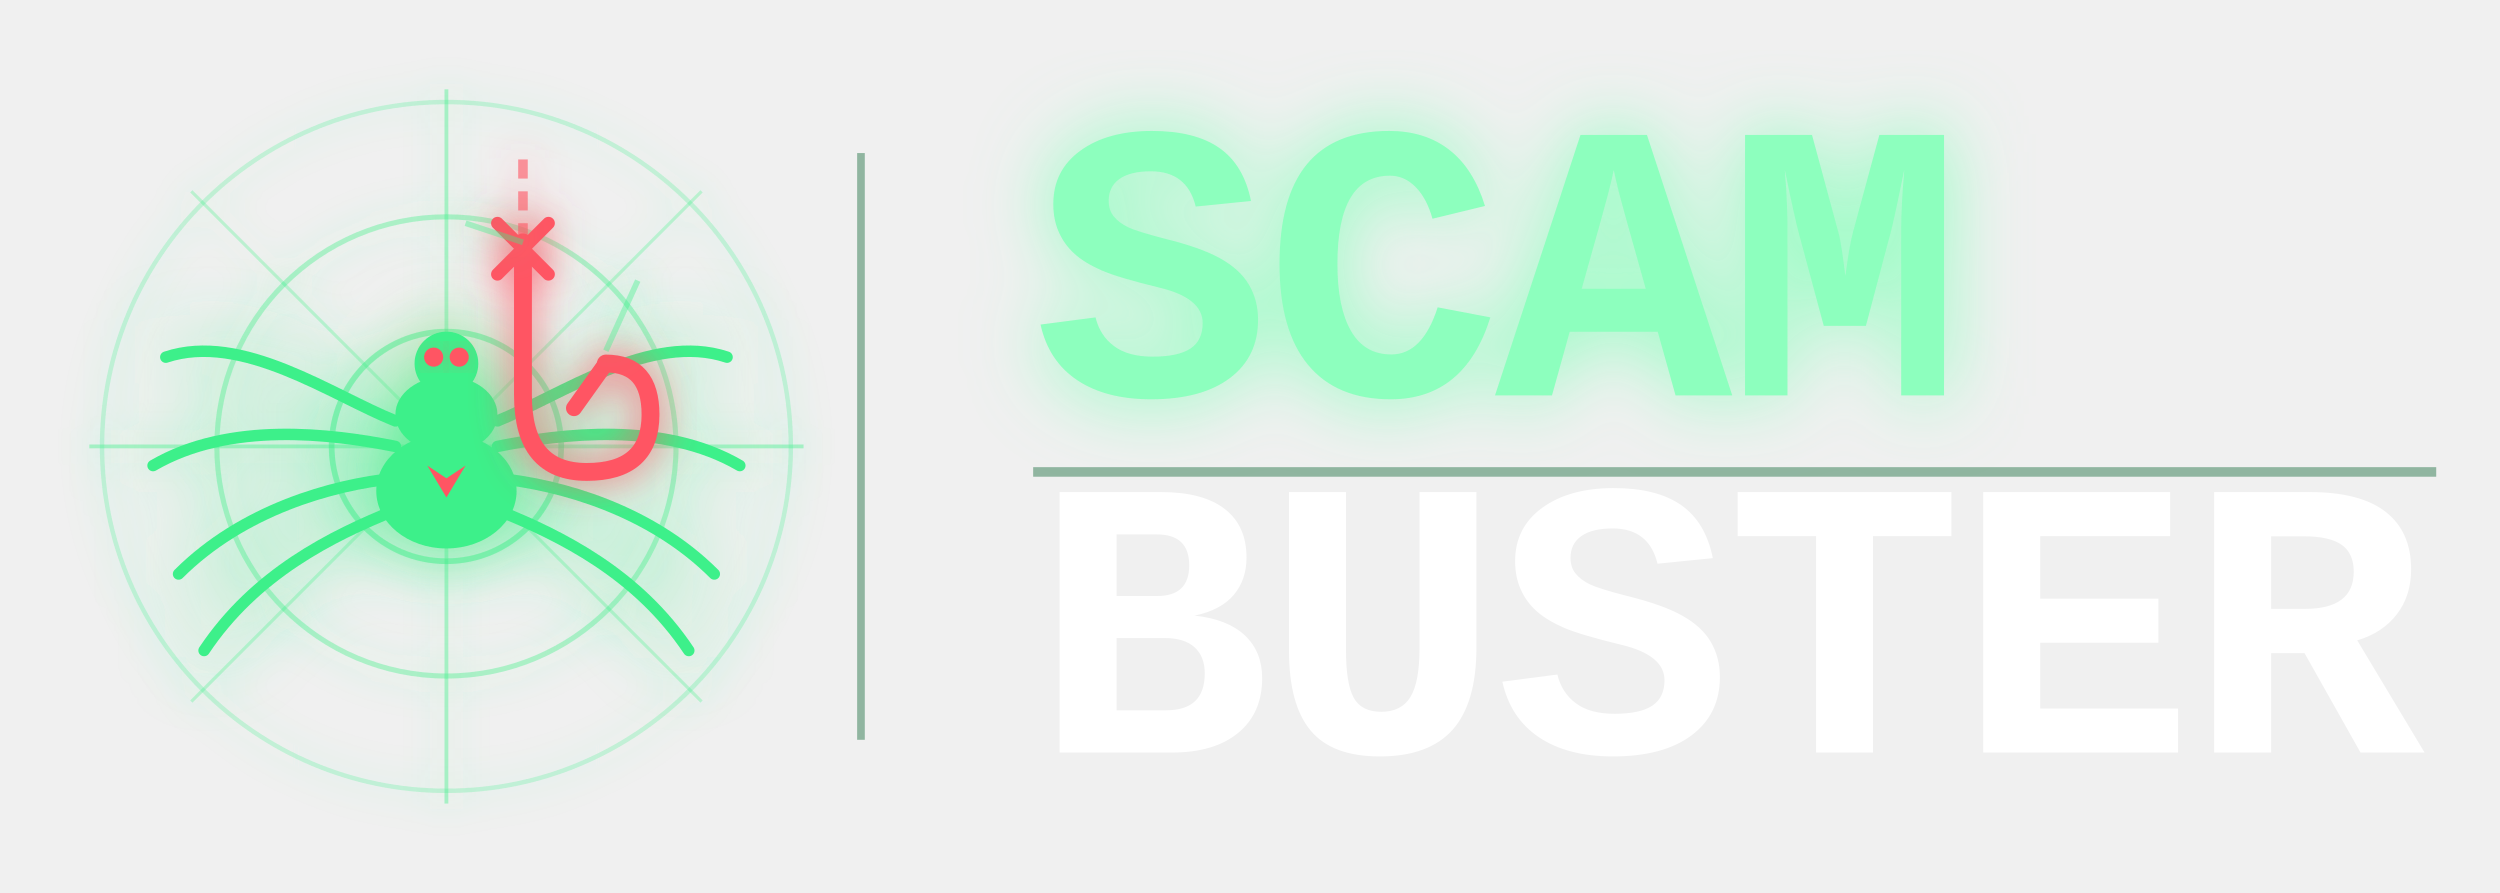
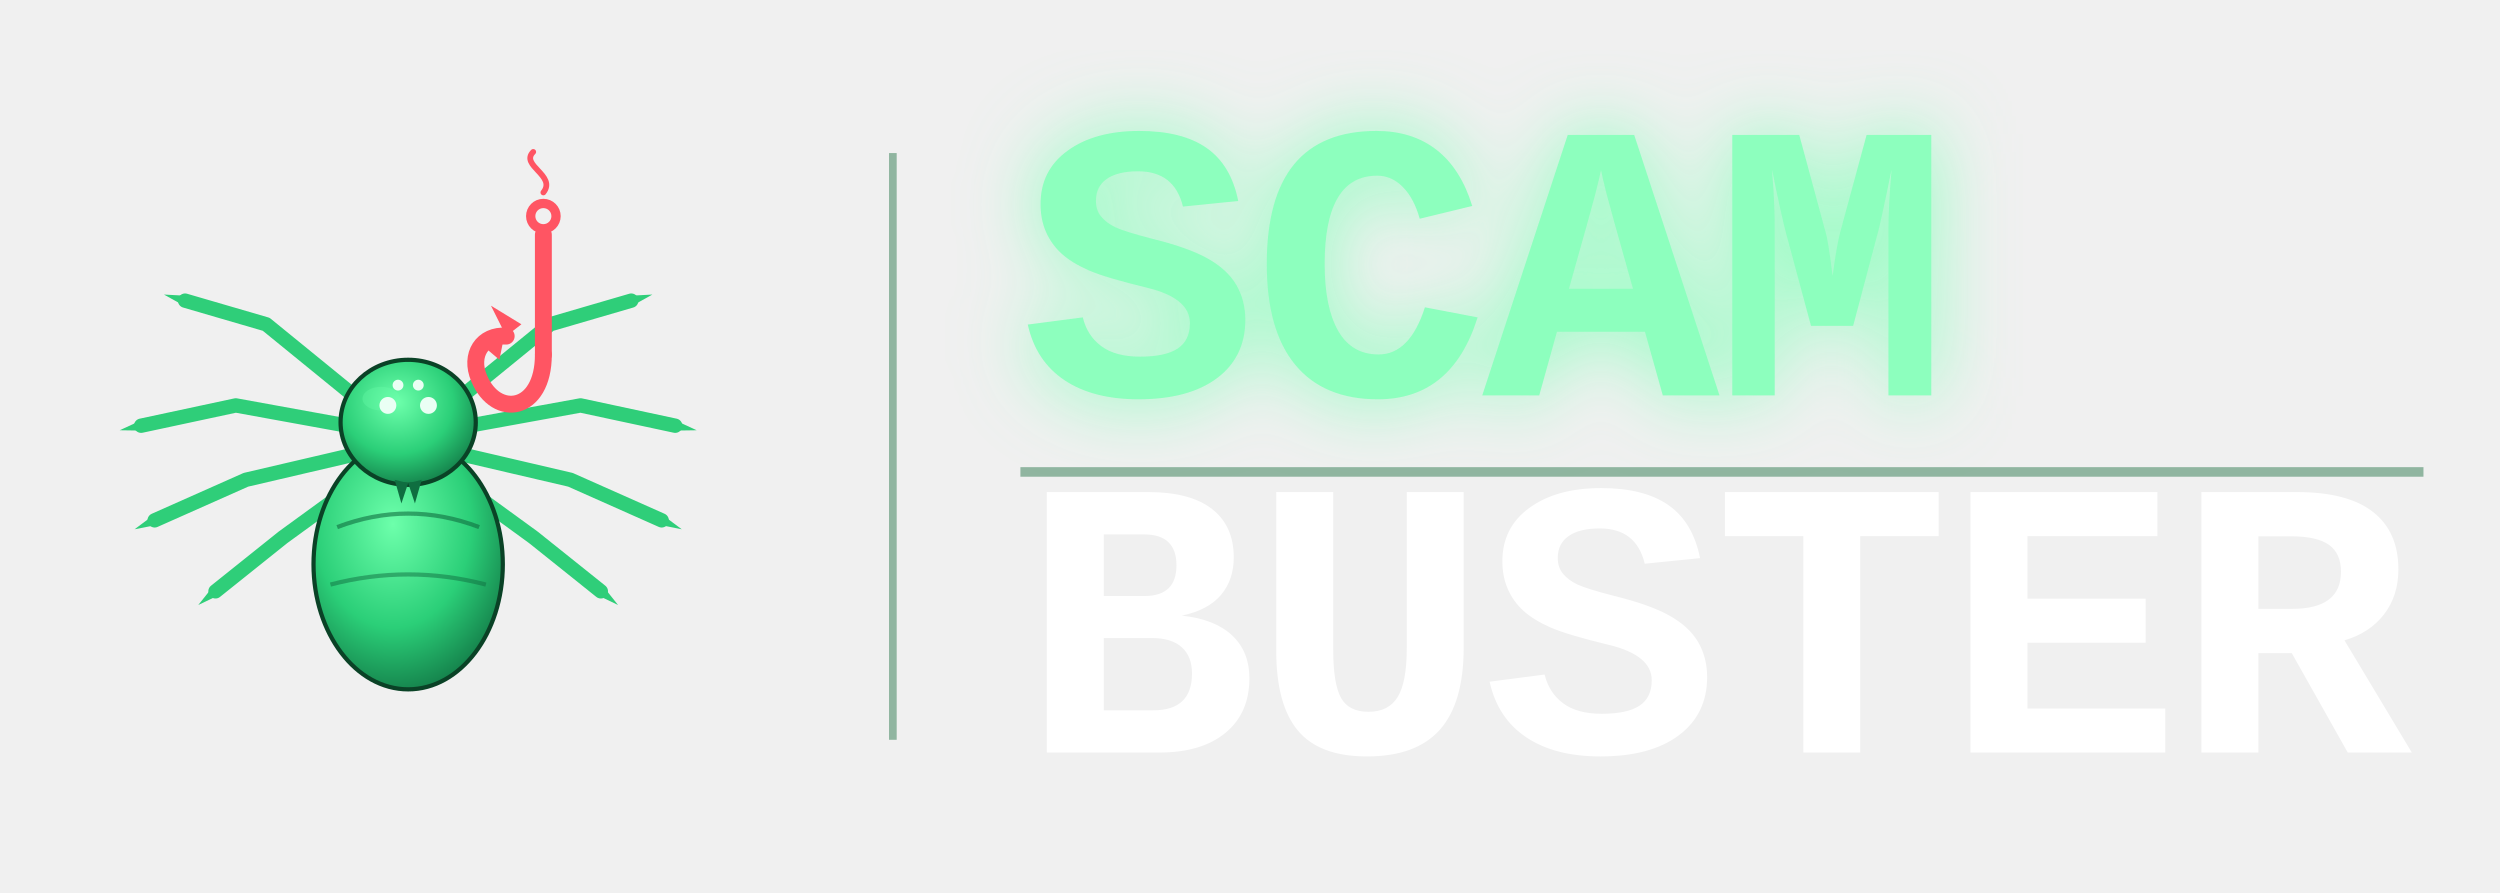
<svg xmlns="http://www.w3.org/2000/svg" viewBox="0 0 392 140" width="392" height="140">
  <defs>
-     <filter id="glow" x="-20%" y="-20%" width="140%" height="140%">
-       <feGaussianBlur stdDeviation="3" result="b" />
-       <feMerge>
-         <feMergeNode in="b" />
-         <feMergeNode in="SourceGraphic" />
-       </feMerge>
-     </filter>
-     <filter id="strongGlow" x="-30%" y="-30%" width="160%" height="160%">
+     <filter id="textGlow" x="-30%" y="-30%" width="160%" height="160%">
      <feGaussianBlur stdDeviation="6" result="b" />
      <feMerge>
        <feMergeNode in="b" />
        <feMergeNode in="SourceGraphic" />
      </feMerge>
    </filter>
-     <filter id="redGlow" x="-30%" y="-30%" width="160%" height="160%">
-       <feGaussianBlur stdDeviation="3" result="b" />
-       <feMerge>
-         <feMergeNode in="b" />
-         <feMergeNode in="SourceGraphic" />
-       </feMerge>
-     </filter>
  </defs>
-   <g transform="translate(70,70)" filter="url(#glow)">
-     <circle cx="0" cy="0" r="18" fill="none" stroke="#3df08a" stroke-width="0.9" opacity="0.5" />
-     <circle cx="0" cy="0" r="36" fill="none" stroke="#3df08a" stroke-width="0.8" opacity="0.38" />
-     <circle cx="0" cy="0" r="54" fill="none" stroke="#3df08a" stroke-width="0.7" opacity="0.25" />
-     <line x1="0" y1="-56" x2="0" y2="56" stroke="#3df08a" stroke-width="0.6" opacity="0.4" />
-     <line x1="-56" y1="0" x2="56" y2="0" stroke="#3df08a" stroke-width="0.6" opacity="0.4" />
-     <line x1="-40" y1="-40" x2="40" y2="40" stroke="#3df08a" stroke-width="0.5" opacity="0.3" />
-     <line x1="40" y1="-40" x2="-40" y2="40" stroke="#3df08a" stroke-width="0.5" opacity="0.3" />
-   </g>
-   <g transform="translate(70,70)" filter="url(#strongGlow)">
-     <ellipse cx="0" cy="-5" rx="8" ry="6" fill="#3df08a" />
-     <ellipse cx="0" cy="7" rx="11" ry="9" fill="#3df08a" />
-     <circle cx="0" cy="-13" r="5" fill="#3df08a" />
-     <circle cx="-2" cy="-14" r="1.5" fill="#ff5563" filter="url(#redGlow)" />
-     <circle cx=" 2" cy="-14" r="1.5" fill="#ff5563" filter="url(#redGlow)" />
-     <path d="M-3,3 L0,8 L3,3 L0,5 Z" fill="#ff5563" />
-     <path d="M-8,-4  C-18,-8  -32,-18 -44,-14" fill="none" stroke="#3df08a" stroke-width="1.8" stroke-linecap="round" />
-     <path d="M-8, 0  C-18,-2  -34, -4 -46,3" fill="none" stroke="#3df08a" stroke-width="1.8" stroke-linecap="round" />
-     <path d="M-8, 5  C-18, 6  -32,10 -42,20" fill="none" stroke="#3df08a" stroke-width="1.8" stroke-linecap="round" />
-     <path d="M-8, 10 C-18,14  -30,20 -38,32" fill="none" stroke="#3df08a" stroke-width="1.8" stroke-linecap="round" />
-     <path d="M8,-4   C18,-8   32,-18  44,-14" fill="none" stroke="#3df08a" stroke-width="1.8" stroke-linecap="round" />
-     <path d="M8, 0   C18,-2   34, -4  46,3" fill="none" stroke="#3df08a" stroke-width="1.8" stroke-linecap="round" />
-     <path d="M8, 5   C18, 6   32,10   42,20" fill="none" stroke="#3df08a" stroke-width="1.8" stroke-linecap="round" />
-     <path d="M8, 10  C18,14   30,20   38,32" fill="none" stroke="#3df08a" stroke-width="1.8" stroke-linecap="round" />
-   </g>
-   <g transform="translate(82,38)" filter="url(#redGlow)">
-     <path d="M0,0 L0,24 Q0,36 10,36 Q20,36 20,27 Q20,19 13,19" fill="none" stroke="#ff5563" stroke-width="2.8" stroke-linecap="round" />
-     <path d="M13,19 L8,26" fill="none" stroke="#ff5563" stroke-width="2.5" stroke-linecap="round" />
-     <line x1="0" y1="0" x2="0" y2="-14" stroke="#ff5563" stroke-width="1.5" stroke-dasharray="3,2" opacity="0.6" />
-     <line x1="-4" y1="-3" x2="4" y2="5" stroke="#ff5563" stroke-width="2" stroke-linecap="round" />
-     <line x1=" 4" y1="-3" x2="-4" y2="5" stroke="#ff5563" stroke-width="2" stroke-linecap="round" />
-   </g>
-   <g opacity="0.4" filter="url(#glow)">
-     <line x1="82" y1="38" x2="73" y2="35" stroke="#3df08a" stroke-width="0.9" />
-     <line x1="95" y1="55" x2="100" y2="44" stroke="#3df08a" stroke-width="0.9" />
-   </g>
-   <line x1="135" y1="24" x2="135" y2="116" stroke="#2f7a4f" stroke-width="1.2" opacity="0.5" />
-   <text x="162" y="62" font-family="'JetBrains Mono','Courier New', monospace" font-size="62" font-weight="700" letter-spacing="-1" fill="#8dffbe" text-anchor="start" filter="url(#strongGlow)">SCAM</text>
-   <text x="162" y="118" font-family="'JetBrains Mono','Courier New', monospace" font-size="62" font-weight="700" letter-spacing="-1" fill="#ffffff" text-anchor="start">BUSTER</text>
-   <line x1="162" y1="74" x2="382" y2="74" stroke="#2f7a4f" stroke-width="1.5" opacity="0.5" />
+   <svg x="0" y="6" width="128" height="128" viewBox="0 0 512 512" overflow="visible">
+     <defs>
+       <radialGradient id="body" cx="42%" cy="34%" r="75%">
+         <stop offset="0%" stop-color="#6dffab" />
+         <stop offset="55%" stop-color="#2bcf78" />
+         <stop offset="100%" stop-color="#0f6e40" />
+       </radialGradient>
+     </defs>
+     <g transform="translate(0,40) translate(256,256) scale(1.06) translate(-256,-256)">
+       <path d="M286,190 L340,146 L388,132" fill="none" stroke="#2fce79" stroke-width="8.5" stroke-linecap="round" stroke-linejoin="round" />
+       <path d="M388.8,134.9 L400.5,128.4 L387.2,129.1 Z" fill="#2fce79" />
+       <path d="M226,190 L172,146 L124,132" fill="none" stroke="#2fce79" stroke-width="8.5" stroke-linecap="round" stroke-linejoin="round" />
+       <path d="M124.8,129.1 L111.5,128.4 L123.2,134.9 Z" fill="#2fce79" />
+       <path d="M292,206 L358,194 L414,206" fill="none" stroke="#2fce79" stroke-width="8.5" stroke-linecap="round" stroke-linejoin="round" />
+       <path d="M413.4,208.9 L426.7,208.7 L414.6,203.1 Z" fill="#2fce79" />
+       <path d="M220,206 L154,194 L98,206" fill="none" stroke="#2fce79" stroke-width="8.5" stroke-linecap="round" stroke-linejoin="round" />
+       <path d="M97.4,203.1 L85.3,208.7 L98.6,208.9 Z" fill="#2fce79" />
+       <path d="M292,224 L352,238 L406,262" fill="none" stroke="#2fce79" stroke-width="8.5" stroke-linecap="round" stroke-linejoin="round" />
+       <path d="M404.8,264.7 L417.9,267.3 L407.2,259.3 Z" fill="#2fce79" />
+       <path d="M220,224 L160,238 L106,262" fill="none" stroke="#2fce79" stroke-width="8.5" stroke-linecap="round" stroke-linejoin="round" />
+       <path d="M104.8,259.3 L94.1,267.3 L107.2,264.7 Z" fill="#2fce79" />
+       <path d="M286,240 L330,272 L370,304" fill="none" stroke="#2fce79" stroke-width="8.5" stroke-linecap="round" stroke-linejoin="round" />
+       <path d="M368.1,306.3 L380.2,312.1 L371.9,301.7 Z" fill="#2fce79" />
+       <path d="M226,240 L182,272 L142,304" fill="none" stroke="#2fce79" stroke-width="8.5" stroke-linecap="round" stroke-linejoin="round" />
+       <path d="M140.1,301.7 L131.8,312.1 L143.9,306.3 Z" fill="#2fce79" />
+       <ellipse cx="256" cy="288" rx="56" ry="74" fill="url(#body)" stroke="#0a4226" stroke-width="2.5" />
+       <path d="M214,266 Q256,250 298,266" fill="none" stroke="#0f6e40" stroke-width="2.5" opacity="0.6" />
+       <path d="M210,300 Q256,288 302,300" fill="none" stroke="#0f6e40" stroke-width="2.5" opacity="0.5" />
+       <ellipse cx="256" cy="204" rx="40" ry="37" fill="url(#body)" stroke="#0a4226" stroke-width="2.5" />
+       <ellipse cx="240" cy="190" rx="11" ry="7" fill="#6dffab" opacity="0.30" />
+       <circle cx="244" cy="194" r="5" fill="#eafff4" />
+       <circle cx="268" cy="194" r="5" fill="#eafff4" />
+       <circle cx="250" cy="182" r="3.2" fill="#eafff4" />
+       <circle cx="262" cy="182" r="3.2" fill="#eafff4" />
+       <path d="M248,238 L252,252 L256,240 Z" fill="#0f6e40" />
+       <path d="M264,238 L260,252 L256,240 Z" fill="#0f6e40" />
+       <g transform="translate(6,-14)">
+         <g stroke-linecap="round" stroke-linejoin="round" fill="none">
+           <path d="M324,58 C316,66 338,72 330,82" stroke="#ff5563" stroke-width="3.4" />
+           <circle cx="330" cy="96" r="7.5" stroke="#ff5563" stroke-width="5.5" />
+           <path d="M330,107 L330,178" stroke="#ff5563" stroke-width="10" />
+           <path d="M330,178 C330,212 302,216 292,192 C286,178 294,166 308,167" stroke="#ff5563" stroke-width="10" />
+         </g>
+         <path d="M308,167 L299,149 L317,160 Z" fill="#ff5563" />
+         <path d="M306,171 L291,170 L304,181 Z" fill="#ff5563" />
+       </g>
+     </g>
+   </svg>
+   <line x1="140" y1="24" x2="140" y2="116" stroke="#2f7a4f" stroke-width="1.2" opacity="0.5" />
+   <text x="160" y="62" font-family="'JetBrains Mono','Courier New', monospace" font-size="62" font-weight="700" letter-spacing="-1" fill="#8dffbe" text-anchor="start" filter="url(#textGlow)">SCAM</text>
+   <text x="160" y="118" font-family="'JetBrains Mono','Courier New', monospace" font-size="62" font-weight="700" letter-spacing="-1" fill="#ffffff" text-anchor="start">BUSTER</text>
+   <line x1="160" y1="74" x2="380" y2="74" stroke="#2f7a4f" stroke-width="1.5" opacity="0.5" />
</svg>
